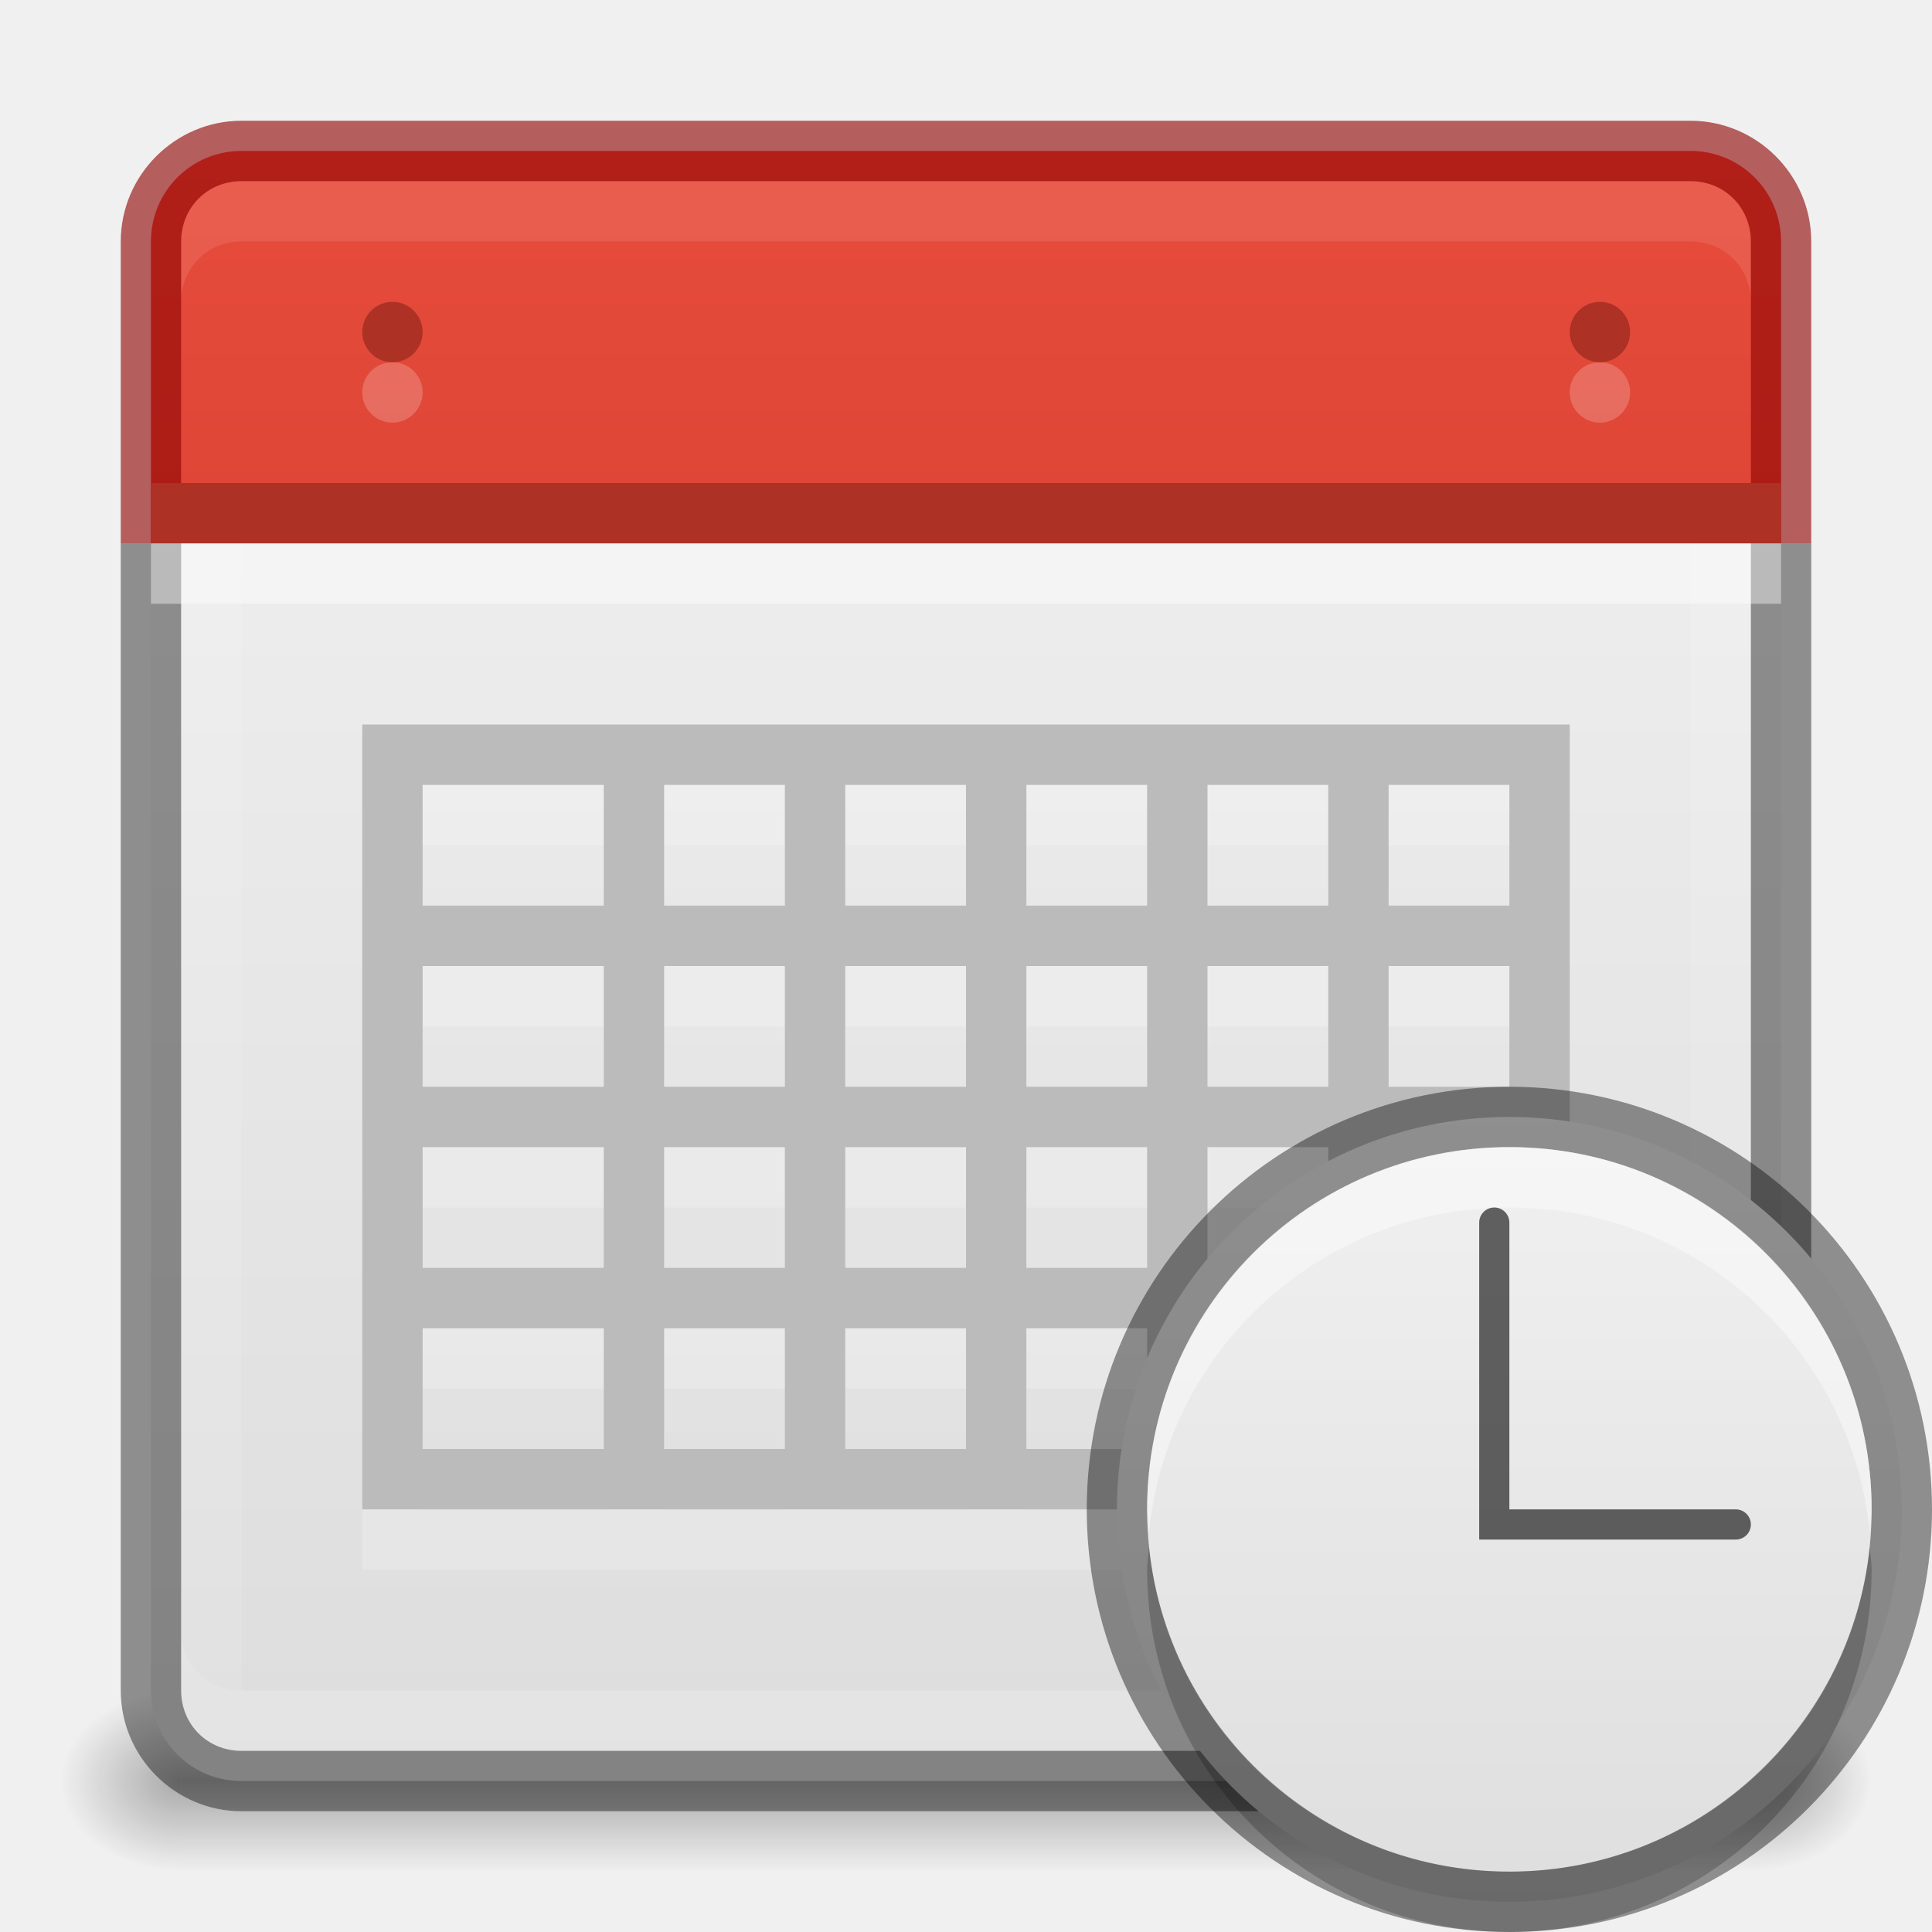
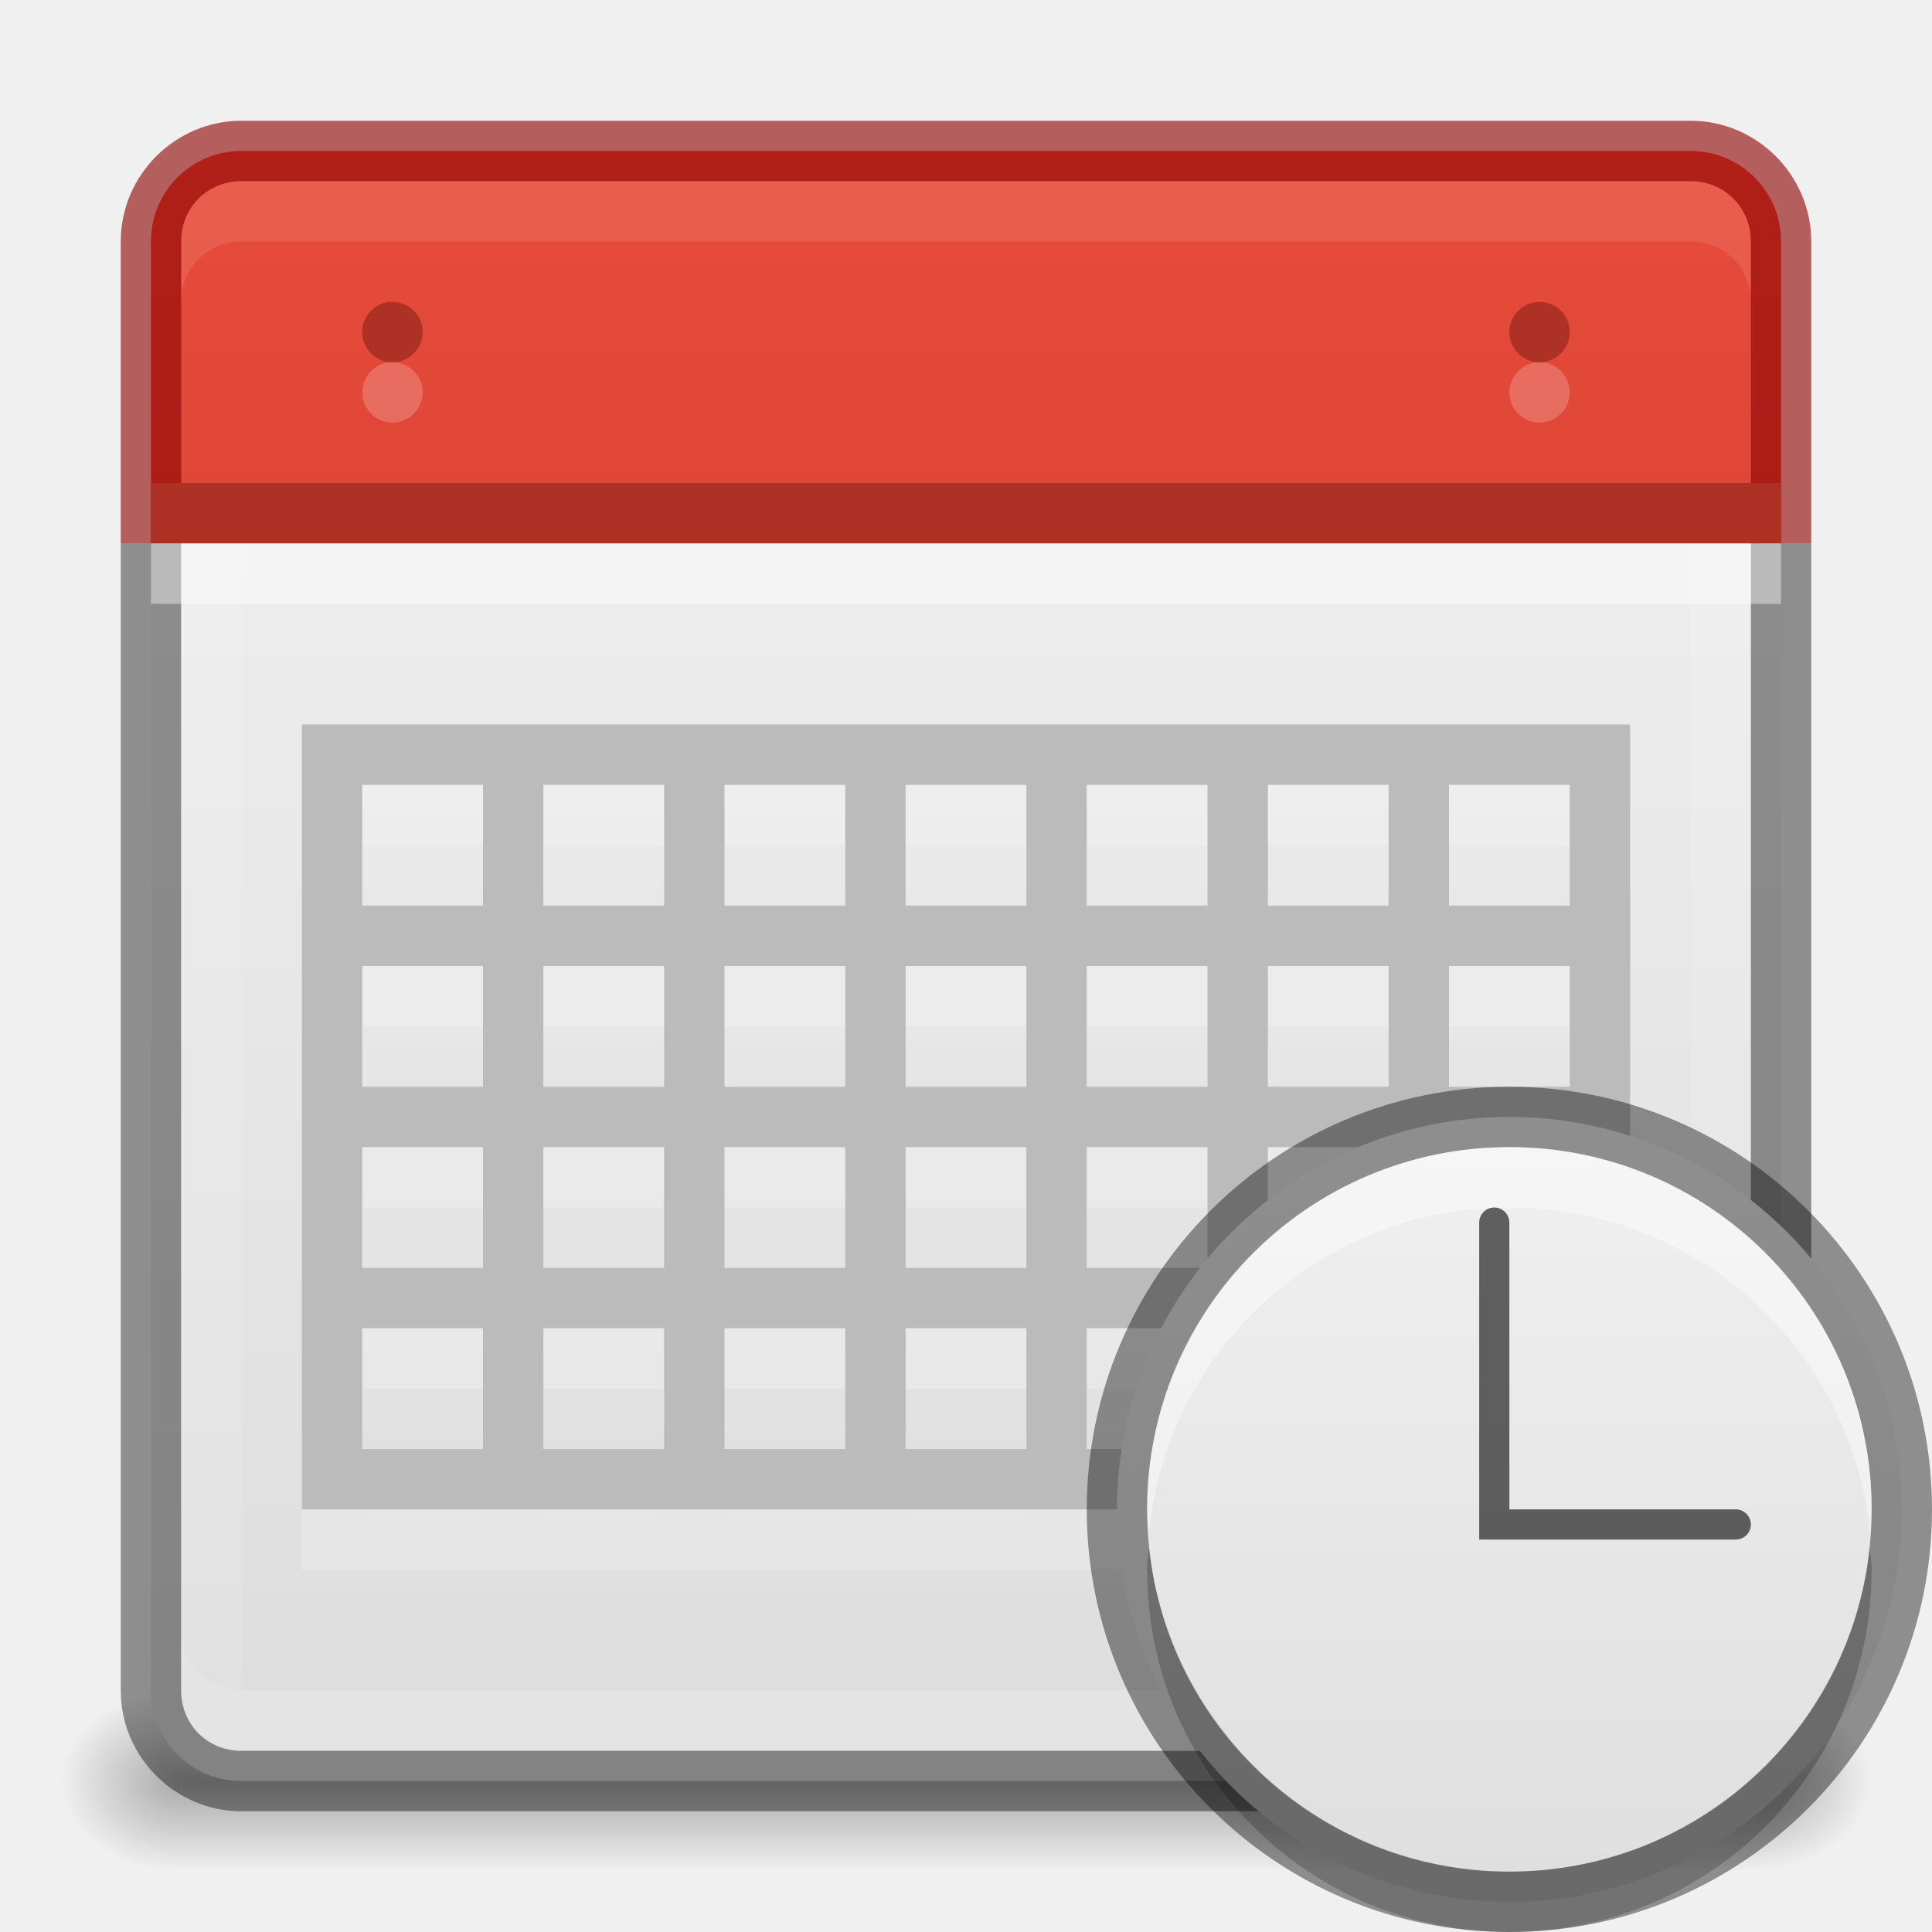
<svg xmlns="http://www.w3.org/2000/svg" xmlns:xlink="http://www.w3.org/1999/xlink" version="1.1" width="32" height="32" id="svg4248">
  <defs id="defs4250">
    <linearGradient id="linearGradient3904">
      <stop id="stop3906" offset="0" style="stop-color:#234683;stop-opacity:1;" />
      <stop id="stop3908" offset="1" style="stop-color:#30589e;stop-opacity:1;" />
    </linearGradient>
    <linearGradient id="linearGradient3812">
      <stop style="stop-color:#ffffff;stop-opacity:1;" offset="0" id="stop3814" />
      <stop style="stop-color:#ffffff;stop-opacity:0;" offset="1" id="stop3816" />
    </linearGradient>
    <radialGradient xlink:href="#outerBackgroundGradient" id="radialGradient3805" gradientUnits="userSpaceOnUse" gradientTransform="matrix(4.5367027e-8,-1.763248,-1.865306,0,31.76149,43.25105)" cx="6.16" cy="8.45" fx="6.16" fy="8.45" r="20" />
    <linearGradient xlink:href="#linearGradient3812" id="linearGradient3818" x1="2" y1="16" x2="30" y2="16" gradientUnits="userSpaceOnUse" gradientTransform="matrix(0,1,-1,0,32,8.5e-7)" />
    <radialGradient xlink:href="#linearGradient26113-9-3-1" id="radialGradient3755" gradientUnits="userSpaceOnUse" gradientTransform="matrix(1,0,0,0.37,0,24.5124)" cx="24.85" cy="38.909" fx="24.85" fy="38.909" r="20.203" />
    <linearGradient id="linearGradient26113-9-3-1">
      <stop style="stop-color: rgb(0, 0, 0); stop-opacity: 1;" offset="0" id="stop26115-7-7-9" />
      <stop style="stop-color: rgb(0, 0, 0); stop-opacity: 0;" offset="1" id="stop26117-3-7-8" />
    </linearGradient>
    <linearGradient id="linearGradient26121-3-8-2">
      <stop style="stop-color: rgb(0, 0, 0); stop-opacity: 1;" offset="0" id="stop26123-4-7-8" />
      <stop style="stop-color: rgb(0, 0, 0); stop-opacity: 0;" offset="1" id="stop26125-3-9-9" />
    </linearGradient>
    <radialGradient r="20.203" fy="38.909" fx="24.85" cy="38.909" cx="24.85" gradientTransform="matrix(1.00851,0,0,0.373148,-0.211403,24.39)" gradientUnits="userSpaceOnUse" id="radialGradient3972" xlink:href="#linearGradient26121-3-8-2" />
    <linearGradient id="outerBackgroundGradient">
      <stop style="stop-color:#1450b9;stop-opacity:1;" offset="0" id="stop3864-8-6" />
      <stop style="stop-color:#5187e6;stop-opacity:1;" offset="1" id="stop3866-9-1" />
    </linearGradient>
    <linearGradient xlink:href="#linearGradient3904" id="linearGradient3902" x1="1" y1="16" x2="31" y2="16" gradientUnits="userSpaceOnUse" gradientTransform="matrix(0,-1,1,0,5.0000306e-7,32)" />
    <linearGradient xlink:href="#linearGradient3904" id="linearGradient3109" gradientUnits="userSpaceOnUse" gradientTransform="matrix(0,-1,1,0,5.0000306e-7,32)" x1="1" y1="16" x2="31" y2="16" />
    <radialGradient xlink:href="#outerBackgroundGradient" id="radialGradient3111" gradientUnits="userSpaceOnUse" gradientTransform="matrix(4.5367027e-8,-1.763248,-1.865306,0,31.76149,43.25105)" cx="6.16" cy="8.45" fx="6.16" fy="8.45" r="20" />
    <radialGradient xlink:href="#outerBackgroundGradient-5" id="radialGradient4373" cx="24" cy="12" fx="24" fy="12" r="19.5" gradientUnits="userSpaceOnUse" gradientTransform="matrix(-1.435897,0,0,-1.823144,58.46154,33.87773)" />
    <linearGradient id="outerBackgroundGradient-5">
      <stop style="stop-color:#0097ff;stop-opacity:1;" offset="0" id="stop3864-8-6-1" />
      <stop id="stop4375" offset="0.75" style="stop-color:#006cd9;stop-opacity:1;" />
      <stop style="stop-color:#1148c1;stop-opacity:1;" offset="1" id="stop3866-9-1-1" />
    </linearGradient>
    <radialGradient r="19.5" fy="12" fx="24" cy="12" cx="24" gradientTransform="matrix(-1.067719,0,0,-1.355671,41.62524,23.34498)" gradientUnits="userSpaceOnUse" id="radialGradient4393" xlink:href="#outerBackgroundGradient-5" />
    <linearGradient xlink:href="#outerBackgroundGradient-6" id="linearGradient3911" gradientUnits="userSpaceOnUse" gradientTransform="matrix(0,-1,1,0,-27.35419,27.14295)" x1="1.5" y1="11" x2="20.5" y2="11" />
    <linearGradient id="outerBackgroundGradient-6">
      <stop style="stop-color:#c23021;stop-opacity:1;" offset="0" id="stop3864-8-6-0" />
      <stop style="stop-color:#e74c3c;stop-opacity:1;" offset="1" id="stop3866-9-1-7" />
    </linearGradient>
    <linearGradient xlink:href="#linearGradient3413" id="linearGradient3869" x1="1.5" y1="11" x2="20.5" y2="11" gradientUnits="userSpaceOnUse" gradientTransform="matrix(0,-1,1,0,-27.35419,27.14295)" />
    <linearGradient id="linearGradient3413">
      <stop style="stop-color:#dddddd;stop-opacity:1;" offset="0" id="stop3415" />
      <stop style="stop-color:#f2f2f2;stop-opacity:1;" offset="1" id="stop3417" />
    </linearGradient>
    <radialGradient xlink:href="#linearGradient3952" id="radialGradient4739" gradientUnits="userSpaceOnUse" gradientTransform="matrix(1,0,0,0.75,-20,13.875)" cx="40" cy="43.5" fx="40" fy="43.5" r="2" />
    <linearGradient id="linearGradient3952">
      <stop style="stop-color:#000000;stop-opacity:1;" offset="0" id="stop3954" />
      <stop style="stop-color:#000000;stop-opacity:0;" offset="1" id="stop3956" />
    </linearGradient>
    <radialGradient xlink:href="#linearGradient3944" id="radialGradient4736" gradientUnits="userSpaceOnUse" gradientTransform="matrix(1,0,0,0.75,-7,13.875)" cx="9" cy="43.5" fx="9" fy="43.5" r="2" />
    <linearGradient id="linearGradient3944">
      <stop style="stop-color:#000000;stop-opacity:1;" offset="0" id="stop3946" />
      <stop style="stop-color:#000000;stop-opacity:0;" offset="1" id="stop3948" />
    </linearGradient>
    <linearGradient xlink:href="#linearGradient3960" id="linearGradient4733" gradientUnits="userSpaceOnUse" gradientTransform="translate(-8,2.999999)" x1="25" y1="45" x2="25" y2="42" />
    <linearGradient id="linearGradient3960">
      <stop style="stop-color:#000000;stop-opacity:0;" offset="0" id="stop3962" />
      <stop id="stop3970" offset="0.5" style="stop-color:#000000;stop-opacity:1;" />
      <stop style="stop-color:#000000;stop-opacity:0;" offset="1" id="stop3964" />
    </linearGradient>
    <linearGradient y2="42" x2="25" y1="45" x1="25" gradientTransform="translate(-8,2.999999)" gradientUnits="userSpaceOnUse" id="linearGradient3140" xlink:href="#linearGradient3960" />
    <radialGradient xlink:href="#linearGradient3952" id="radialGradient3914" gradientUnits="userSpaceOnUse" gradientTransform="matrix(1,0,0,0.75,-20,13.875)" cx="40" cy="43.5" fx="40" fy="43.5" r="2" />
    <radialGradient xlink:href="#linearGradient3944" id="radialGradient3916" gradientUnits="userSpaceOnUse" gradientTransform="matrix(1,0,0,0.75,-7,13.875)" cx="9" cy="43.5" fx="9" fy="43.5" r="2" />
    <linearGradient xlink:href="#linearGradient3960" id="linearGradient3918" gradientUnits="userSpaceOnUse" gradientTransform="translate(-8,2.999999)" x1="25" y1="45" x2="25" y2="42" />
    <linearGradient xlink:href="#linearGradient3960" id="linearGradient3921" gradientUnits="userSpaceOnUse" gradientTransform="translate(-7,-14)" x1="25" y1="45" x2="25" y2="42" />
    <radialGradient xlink:href="#linearGradient3944" id="radialGradient3924" gradientUnits="userSpaceOnUse" gradientTransform="matrix(1,0,0,0.75,-6,-3.125001)" cx="9" cy="43.5" fx="9" fy="43.5" r="2" />
    <radialGradient xlink:href="#linearGradient3952" id="radialGradient3927" gradientUnits="userSpaceOnUse" gradientTransform="matrix(1,0,0,0.75,-11,-3.125001)" cx="40" cy="43.5" fx="40" fy="43.5" r="2" />
    <linearGradient xlink:href="#linearGradient3413" id="linearGradient3943" gradientUnits="userSpaceOnUse" gradientTransform="matrix(0,-1,1,0,0,32)" x1="2.5" y1="16" x2="29.5" y2="16" />
    <linearGradient xlink:href="#linearGradient3413" id="linearGradient3959" gradientUnits="userSpaceOnUse" gradientTransform="matrix(0,-1,1,0,0,32)" x1="2.5" y1="16" x2="29.5" y2="16" />
    <linearGradient xlink:href="#outerBackgroundGradient-6-9" id="linearGradient3911-4" gradientUnits="userSpaceOnUse" gradientTransform="matrix(0,-1,1,0,1,47)" x1="1.5" y1="11" x2="20.5" y2="11" />
    <linearGradient id="outerBackgroundGradient-6-9">
      <stop style="stop-color:#c23021;stop-opacity:1;" offset="0" id="stop3864-8-6-0-7" />
      <stop style="stop-color:#e74c3c;stop-opacity:1;" offset="1" id="stop3866-9-1-7-6" />
    </linearGradient>
    <linearGradient xlink:href="#linearGradient3413" id="linearGradient4271" gradientUnits="userSpaceOnUse" gradientTransform="matrix(0,-1,1,0,0,32)" x1="2.5" y1="16" x2="29.5" y2="16" />
    <linearGradient xlink:href="#outerBackgroundGradient-6-9" id="linearGradient4286" gradientUnits="userSpaceOnUse" gradientTransform="matrix(0,-1,1,0,0,32)" x1="2.5" y1="16" x2="29.5" y2="16" />
    <clipPath clipPathUnits="userSpaceOnUse" id="clipPath4307">
      <path d="m 168,265 c -3.866,0 -7,3.134 -7,7 0,3.866 3.134,7 7,7 3.866,0 7,-3.134 7,-7 0,-3.866 -3.134,-7 -7,-7 z m 3.312,3.062 1.562,1.406 -5.25,6.938 -4.062,-3.5 1.344,-1.781 2.375,2.062 4.031,-5.125 z" id="path4309" style="color:#000000;fill:#36e12b;fill-opacity:1;fill-rule:nonzero;stroke:none;stroke-width:0.843;marker:none;visibility:visible;display:inline;overflow:visible;enable-background:accumulate" />
    </clipPath>
    <linearGradient xlink:href="#linearGradient3760" id="linearGradient3852" gradientUnits="userSpaceOnUse" gradientTransform="matrix(0.9285714,0,0,-0.9285714,-148,292.5714)" x1="168" y1="280" x2="168" y2="264" />
    <linearGradient id="linearGradient3760">
      <stop style="stop-color:#e44343;stop-opacity:1;" offset="0" id="stop3762" />
      <stop style="stop-color:#ac0808;stop-opacity:1;" offset="1" id="stop3764" />
    </linearGradient>
    <linearGradient y2="264" x2="168" y1="280" x1="168" gradientTransform="matrix(0.9285714,0,0,0.9285714,-131,-227.5714)" gradientUnits="userSpaceOnUse" id="linearGradient3039" xlink:href="#linearGradient3413" />
    <linearGradient y2="11" x2="21.5" y1="11" x1="0.5" gradientTransform="matrix(0,-1,-1,0,47,47)" gradientUnits="userSpaceOnUse" id="linearGradient3956" xlink:href="#outerBackgroundGradient-4-3" />
    <linearGradient id="outerBackgroundGradient-4-3">
      <stop style="stop-color:#f0f0f0;stop-opacity:1;" offset="0" id="stop3864-8-6-6-4" />
      <stop style="stop-color:#f9f9f9;stop-opacity:1;" offset="1" id="stop3866-9-1-7-8" />
    </linearGradient>
  </defs>
  <g id="layer1">
    <g id="g3930">
      <path id="rect3940" d="m 29,28 0,3 0.5,0 c 0.831,0 1.5,-0.669 1.5,-1.5 0,-0.831 -0.669,-1.5 -1.5,-1.5 l -0.5,0 z" style="opacity:0.3;fill:url(#radialGradient3927);fill-opacity:1;stroke:none" />
      <path id="rect3942" d="M 2.406,28 C 1.627,28 1,28.627 1,29.406 l 0,0.188 c 0,0.779 0.627,1.406 1.406,1.406 l 0.594,0 0,-3 -0.594,0 z" style="opacity:0.3;fill:url(#radialGradient3924);fill-opacity:1;stroke:none" />
      <path id="rect3938" d="M 3,28 29,28 l 0,3 -26,-1e-6 z" style="opacity:0.3;fill:url(#linearGradient3921);fill-opacity:1;stroke:none" />
    </g>
    <path style="fill:url(#linearGradient4271);fill-opacity:1;fill-rule:evenodd;stroke:none" d="M 2.5 9 L 2.5 28 C 2.5 28.831 3.169 29.5 4 29.5 L 28 29.5 C 28.831 29.5 29.5 28.831 29.5 28 L 29.5 9 L 2.5 9 z " id="path4269" />
    <path style="fill:#ffffff;fill-opacity:1;fill-rule:evenodd;stroke:none;opacity:0.1" d="M 4 3 C 3.437 3 3 3.437 3 4 L 3 28 C 3 28.563 3.437 29 4 29 L 28 29 C 28.563 29 29 28.563 29 28 L 29 4 C 29 3.437 28.563 3 28 3 L 4 3 z M 4 4 L 28 4 L 28 28 L 4 28 L 4 4 z " id="path3951" />
    <path id="path3949" d="M 4,29 C 3.437,29 3,28.563 3,28 l 0,-1 c 0,0.563 0.437,1 1,1 l 24,0 c 0.563,0 1,-0.437 1,-1 l 0,1 c 0,0.563 -0.437,1 -1,1 L 4,29 z" style="opacity:0.1;fill:#ffffff;fill-opacity:1;fill-rule:evenodd;stroke:none" />
    <path style="font-size:medium;font-style:normal;font-variant:normal;font-weight:normal;font-stretch:normal;text-indent:0;text-align:start;text-decoration:none;line-height:normal;letter-spacing:normal;word-spacing:normal;text-transform:none;direction:ltr;block-progression:tb;writing-mode:lr-tb;text-anchor:start;baseline-shift:baseline;opacity:0.41;color:#000000;fill:#000000;fill-opacity:1;stroke:none;stroke-width:1;marker:none;visibility:visible;display:inline;overflow:visible;enable-background:accumulate;font-family:Sans;-inkscape-font-specification:Sans" d="M 2 9 L 2 28 C 2 29.099 2.901 30 4 30 L 28 30 C 29.099 30 30 29.099 30 28 L 30 9 L 29 9 L 29 28 C 29 28.563 28.563 29 28 29 L 4 29 C 3.437 29 3 28.563 3 28 L 3 9 L 2 9 z " id="path4275" />
    <path style="fill:url(#linearGradient4286);fill-opacity:1;fill-rule:evenodd;stroke:none" d="M 4 2.5 C 3.169 2.5 2.5 3.169 2.5 4 L 2.5 9 L 29.5 9 L 29.5 4 C 29.5 3.169 28.831 2.5 28 2.5 L 4 2.5 z " id="rect3894" />
    <path style="fill:#ffffff;fill-opacity:1;fill-rule:evenodd;stroke:none;opacity:0.1" d="M 4 3 C 3.437 3 3 3.437 3 4 L 3 5 C 3 4.437 3.437 4 4 4 L 28 4 C 28.563 4 29 4.437 29 5 L 29 4 C 29 3.437 28.563 3 28 3 L 4 3 z " id="path3935" />
    <path style="font-size:medium;font-style:normal;font-variant:normal;font-weight:normal;font-stretch:normal;text-indent:0;text-align:start;text-decoration:none;line-height:normal;letter-spacing:normal;word-spacing:normal;text-transform:none;direction:ltr;block-progression:tb;writing-mode:lr-tb;text-anchor:start;baseline-shift:baseline;opacity:0.61;color:#000000;fill:#8f0202;fill-opacity:1;stroke:none;stroke-width:1;marker:none;visibility:visible;display:inline;overflow:visible;enable-background:accumulate;font-family:Sans;-inkscape-font-specification:Sans" d="M 4 2 C 2.901 2 2 2.901 2 4 L 2 9 L 3 9 L 3 4 C 3 3.437 3.437 3 4 3 L 28 3 C 28.563 3 29 3.437 29 4 L 29 9 L 30 9 L 30 4 C 30 2.901 29.099 2 28 2 L 4 2 z " id="path3906" />
    <g id="g3925" transform="translate(3,-24)">
      <path d="M 10,9 C 10,9.552 9.552,10 9,10 8.448,10 8,9.552 8,9 8,8.448 8.448,8 9,8 c 0.552,0 1,0.448 1,1 z" id="path3863" style="opacity:0.2;fill:#ffffff;fill-opacity:1;stroke:none" transform="matrix(0.5,0,0,0.5,-1,26)" />
      <path transform="matrix(0.5,0,0,0.5,-1,25)" style="fill:#ad3125;fill-opacity:1;stroke:none" id="path3859" d="M 10,9 C 10,9.552 9.552,10 9,10 8.448,10 8,9.552 8,9 8,8.448 8.448,8 9,8 c 0.552,0 1,0.448 1,1 z" />
    </g>
    <rect style="fill:#ad3125;fill-opacity:1;stroke:none" id="rect3921" width="27" height="1" x="2.5" y="8" rx="0" ry="1" />
    <rect ry="1" rx="0" y="9" x="2.5" height="1" width="27" id="rect3923" style="opacity:0.4;fill:#ffffff;fill-opacity:1;stroke:none" />
-     <g transform="translate(23,-24)" id="g3929">
+     <g transform="translate(22,-24)" id="g3929">
      <path transform="matrix(0.5,0,0,0.5,-1,26)" style="opacity:0.2;fill:#ffffff;fill-opacity:1;stroke:none" id="path3931" d="M 10,9 C 10,9.552 9.552,10 9,10 8.448,10 8,9.552 8,9 8,8.448 8.448,8 9,8 c 0.552,0 1,0.448 1,1 z" />
      <path d="M 10,9 C 10,9.552 9.552,10 9,10 8.448,10 8,9.552 8,9 8,8.448 8.448,8 9,8 c 0.552,0 1,0.448 1,1 z" id="path3933" style="fill:#ad3125;fill-opacity:1;stroke:none" transform="matrix(0.5,0,0,0.5,-1,25)" />
    </g>
  </g>
  <g id="layer2">
-     <path style="opacity:0.2;fill:#ffffff;fill-opacity:1;stroke:none" d="m 6,13 0,13 20,0 0,-1 0,-2 0,-1 0,-2 0,-1 0,-2 0,-1 0,-2 0,-1 z m 1,1 3,0 0,2 -3,0 z m 4,0 2,0 0,2 -2,0 z m 3,0 2,0 0,2 -2,0 z m 3,0 2,0 0,2 -2,0 z m 3,0 2,0 0,2 -2,0 z m 3,0 2,0 0,2 -2,0 z m -16,3 3,0 0,2 -3,0 z m 4,0 2,0 0,2 -2,0 z m 3,0 2,0 0,2 -2,0 z m 3,0 2,0 0,2 -2,0 z m 3,0 2,0 0,2 -2,0 z m 3,0 2,0 0,2 -2,0 z m -16,3 3,0 0,2 -3,0 z m 4,0 2,0 0,2 -2,0 z m 3,0 2,0 0,2 -2,0 z m 3,0 2,0 0,2 -2,0 z m 3,0 2,0 0,2 -2,0 z m 3,0 2,0 0,2 -2,0 z m -16,3 3,0 0,2 -3,0 z m 4,0 2,0 0,2 -2,0 z m 3,0 2,0 0,2 -2,0 z m 3,0 2,0 0,2 -2,0 z m 3,0 2,0 0,2 -2,0 z m 3,0 2,0 0,2 -2,0 z" id="path4340" />
-     <path style="fill:#bbbbbb;fill-opacity:1;stroke:none" d="m 6,12 0,13 20,0 0,-1 0,-2 0,-1 0,-2 0,-1 0,-2 0,-1 0,-2 0,-1 z m 1,1 3,0 0,2 -3,0 z m 4,0 2,0 0,2 -2,0 z m 3,0 2,0 0,2 -2,0 z m 3,0 2,0 0,2 -2,0 z m 3,0 2,0 0,2 -2,0 z m 3,0 2,0 0,2 -2,0 z m -16,3 3,0 0,2 -3,0 z m 4,0 2,0 0,2 -2,0 z m 3,0 2,0 0,2 -2,0 z m 3,0 2,0 0,2 -2,0 z m 3,0 2,0 0,2 -2,0 z m 3,0 2,0 0,2 -2,0 z m -16,3 3,0 0,2 -3,0 z m 4,0 2,0 0,2 -2,0 z m 3,0 2,0 0,2 -2,0 z m 3,0 2,0 0,2 -2,0 z m 3,0 2,0 0,2 -2,0 z m 3,0 2,0 0,2 -2,0 z m -16,3 3,0 0,2 -3,0 z m 4,0 2,0 0,2 -2,0 z m 3,0 2,0 0,2 -2,0 z m 3,0 2,0 0,2 -2,0 z m 3,0 2,0 0,2 -2,0 z m 3,0 2,0 0,2 -2,0 z" id="rect4307" />
+     <path id="path3106" d="m 5,13 0,1 0,12 1,0 2,0 1,0 18,0 0,-1 0,-2 0,-1 0,-2 0,-1 0,-2 0,-1 0,-2 0,-1 -19,0 -2,0 -1,0 z m 1,1 2,0 0,2 -2,0 0,-2 z m 3,0 2,0 0,2 -2,0 0,-2 z m 3,0 2,0 0,2 -2,0 0,-2 z m 3,0 2,0 0,2 -2,0 0,-2 z m 3,0 2,0 0,2 -2,0 0,-2 z m 3,0 2,0 0,2 -2,0 0,-2 z m 3,0 2,0 0,2 -2,0 0,-2 z m -18,3 2,0 0,2 -2,0 0,-2 z m 3,0 2,0 0,2 -2,0 0,-2 z m 3,0 2,0 0,2 -2,0 0,-2 z m 3,0 2,0 0,2 -2,0 0,-2 z m 3,0 2,0 0,2 -2,0 0,-2 z m 3,0 2,0 0,2 -2,0 0,-2 z m 3,0 2,0 0,2 -2,0 0,-2 z m -18,3 2,0 0,2 -2,0 0,-2 z m 3,0 2,0 0,2 -2,0 0,-2 z m 3,0 2,0 0,2 -2,0 0,-2 z m 3,0 2,0 0,2 -2,0 0,-2 z m 3,0 2,0 0,2 -2,0 0,-2 z m 3,0 2,0 0,2 -2,0 0,-2 z m 3,0 2,0 0,2 -2,0 0,-2 z m -18,3 2,0 0,2 -2,0 0,-2 z m 3,0 2,0 0,2 -2,0 0,-2 z m 3,0 2,0 0,2 -2,0 0,-2 z m 3,0 2,0 0,2 -2,0 0,-2 z m 3,0 2,0 0,2 -2,0 0,-2 z m 3,0 2,0 0,2 -2,0 0,-2 z m 3,0 2,0 0,2 -2,0 0,-2 z" style="fill:#ffffff;fill-opacity:1;stroke:none;opacity:0.2" />
+     <path style="fill:#bbbbbb;fill-opacity:1;stroke:none" d="M 5 12 L 5 13 L 5 25 L 6 25 L 8 25 L 9 25 L 27 25 L 27 24 L 27 22 L 27 21 L 27 19 L 27 18 L 27 16 L 27 15 L 27 13 L 27 12 L 8 12 L 6 12 L 5 12 z M 6 13 L 8 13 L 8 15 L 6 15 L 6 13 z M 9 13 L 11 13 L 11 15 L 9 15 L 9 13 z M 12 13 L 14 13 L 14 15 L 12 15 L 12 13 z M 15 13 L 17 13 L 17 15 L 15 15 L 15 13 z M 18 13 L 20 13 L 20 15 L 18 15 L 18 13 z M 21 13 L 23 13 L 23 15 L 21 15 L 21 13 z M 24 13 L 26 13 L 26 15 L 24 15 L 24 13 z M 6 16 L 8 16 L 8 18 L 6 18 L 6 16 z M 9 16 L 11 16 L 11 18 L 9 18 L 9 16 z M 12 16 L 14 16 L 14 18 L 12 18 L 12 16 z M 15 16 L 17 16 L 17 18 L 15 18 L 15 16 z M 18 16 L 20 16 L 20 18 L 18 18 L 18 16 z M 21 16 L 23 16 L 23 18 L 21 18 L 21 16 z M 24 16 L 26 16 L 26 18 L 24 18 L 24 16 z M 6 19 L 8 19 L 8 21 L 6 21 L 6 19 z M 9 19 L 11 19 L 11 21 L 9 21 L 9 19 z M 12 19 L 14 19 L 14 21 L 12 21 L 12 19 z M 15 19 L 17 19 L 17 21 L 15 21 L 15 19 z M 18 19 L 20 19 L 20 21 L 18 21 L 18 19 z M 21 19 L 23 19 L 23 21 L 21 21 L 21 19 z M 24 19 L 26 19 L 26 21 L 24 21 L 24 19 z M 6 22 L 8 22 L 8 24 L 6 24 L 6 22 z M 9 22 L 11 22 L 11 24 L 9 24 L 9 22 z M 12 22 L 14 22 L 14 24 L 12 24 L 12 22 z M 15 22 L 17 22 L 17 24 L 15 24 L 15 22 z M 18 22 L 20 22 L 20 24 L 18 24 L 18 22 z M 21 22 L 23 22 L 23 24 L 21 24 L 21 22 z M 24 22 L 26 22 L 26 24 L 24 24 L 24 22 z " id="rect4307" />
    <path style="color:#000000;fill:url(#linearGradient3039);fill-opacity:1.0;fill-rule:nonzero;stroke:none;stroke-width:0.843;marker:none;visibility:visible;display:inline;overflow:visible;enable-background:accumulate" id="path2922-6-6-0" d="m 25,18.5 c -3.59,0 -6.5,2.91 -6.5,6.5 0,3.59 2.91,6.5 6.5,6.5 3.59,0 6.5,-2.91 6.5,-6.5 0,-3.59 -2.91,-6.5 -6.5,-6.5 z" />
    <path transform="matrix(0,-1,-1,0,297,193)" d="m 168,265 c -3.866,0 -7,3.134 -7,7 0,3.866 3.134,7 7,7 3.866,0 7,-3.134 7,-7 0,-3.866 -3.134,-7 -7,-7 z" id="path4303" style="opacity:0.41;color:#000000;fill:none;stroke:#000000;stroke-width:2;stroke-miterlimit:4;stroke-opacity:1;stroke-dasharray:none;marker:none;visibility:visible;display:inline;overflow:visible;enable-background:accumulate" clip-path="url(#clipPath4307)" />
    <path id="path3837" d="m 25,32 c -3.326,0 -6,-2.674 -6,-6 0,-0.125 0.024,-0.252 0.031,-0.375 C 19.337,28.659 21.882,31 25,31 28.118,31 30.663,28.659 30.969,25.625 30.976,25.748 31,25.875 31,26 c 0,3.326 -2.674,6 -6,6 z" style="opacity:0.2;color:#000000;fill:#000000;fill-opacity:1;fill-rule:nonzero;stroke:none;stroke-width:0.843;marker:none;visibility:visible;display:inline;overflow:visible;enable-background:accumulate" />
    <path style="opacity:0.4;color:#000000;fill:#ffffff;fill-opacity:1;fill-rule:nonzero;stroke:none;stroke-width:0.843;marker:none;visibility:visible;display:inline;overflow:visible;enable-background:accumulate" d="m 25,19 c -3.326,0 -6,2.674 -6,6 0,0.125 0.024,0.252 0.031,0.375 C 19.337,22.341 21.882,20 25,20 c 3.118,0 5.663,2.341 5.969,5.375 C 30.976,25.252 31,25.125 31,25 31,21.674 28.326,19 25,19 z" id="path3822" />
    <path style="fill:none;stroke:#000000;stroke-width:0.5;stroke-linecap:round;stroke-linejoin:miter;stroke-miterlimit:4;stroke-opacity:1;stroke-dasharray:none;opacity:0.6" d="m 24.75,20.25 0,5 4,0 0,0" id="path4417" />
  </g>
</svg>
